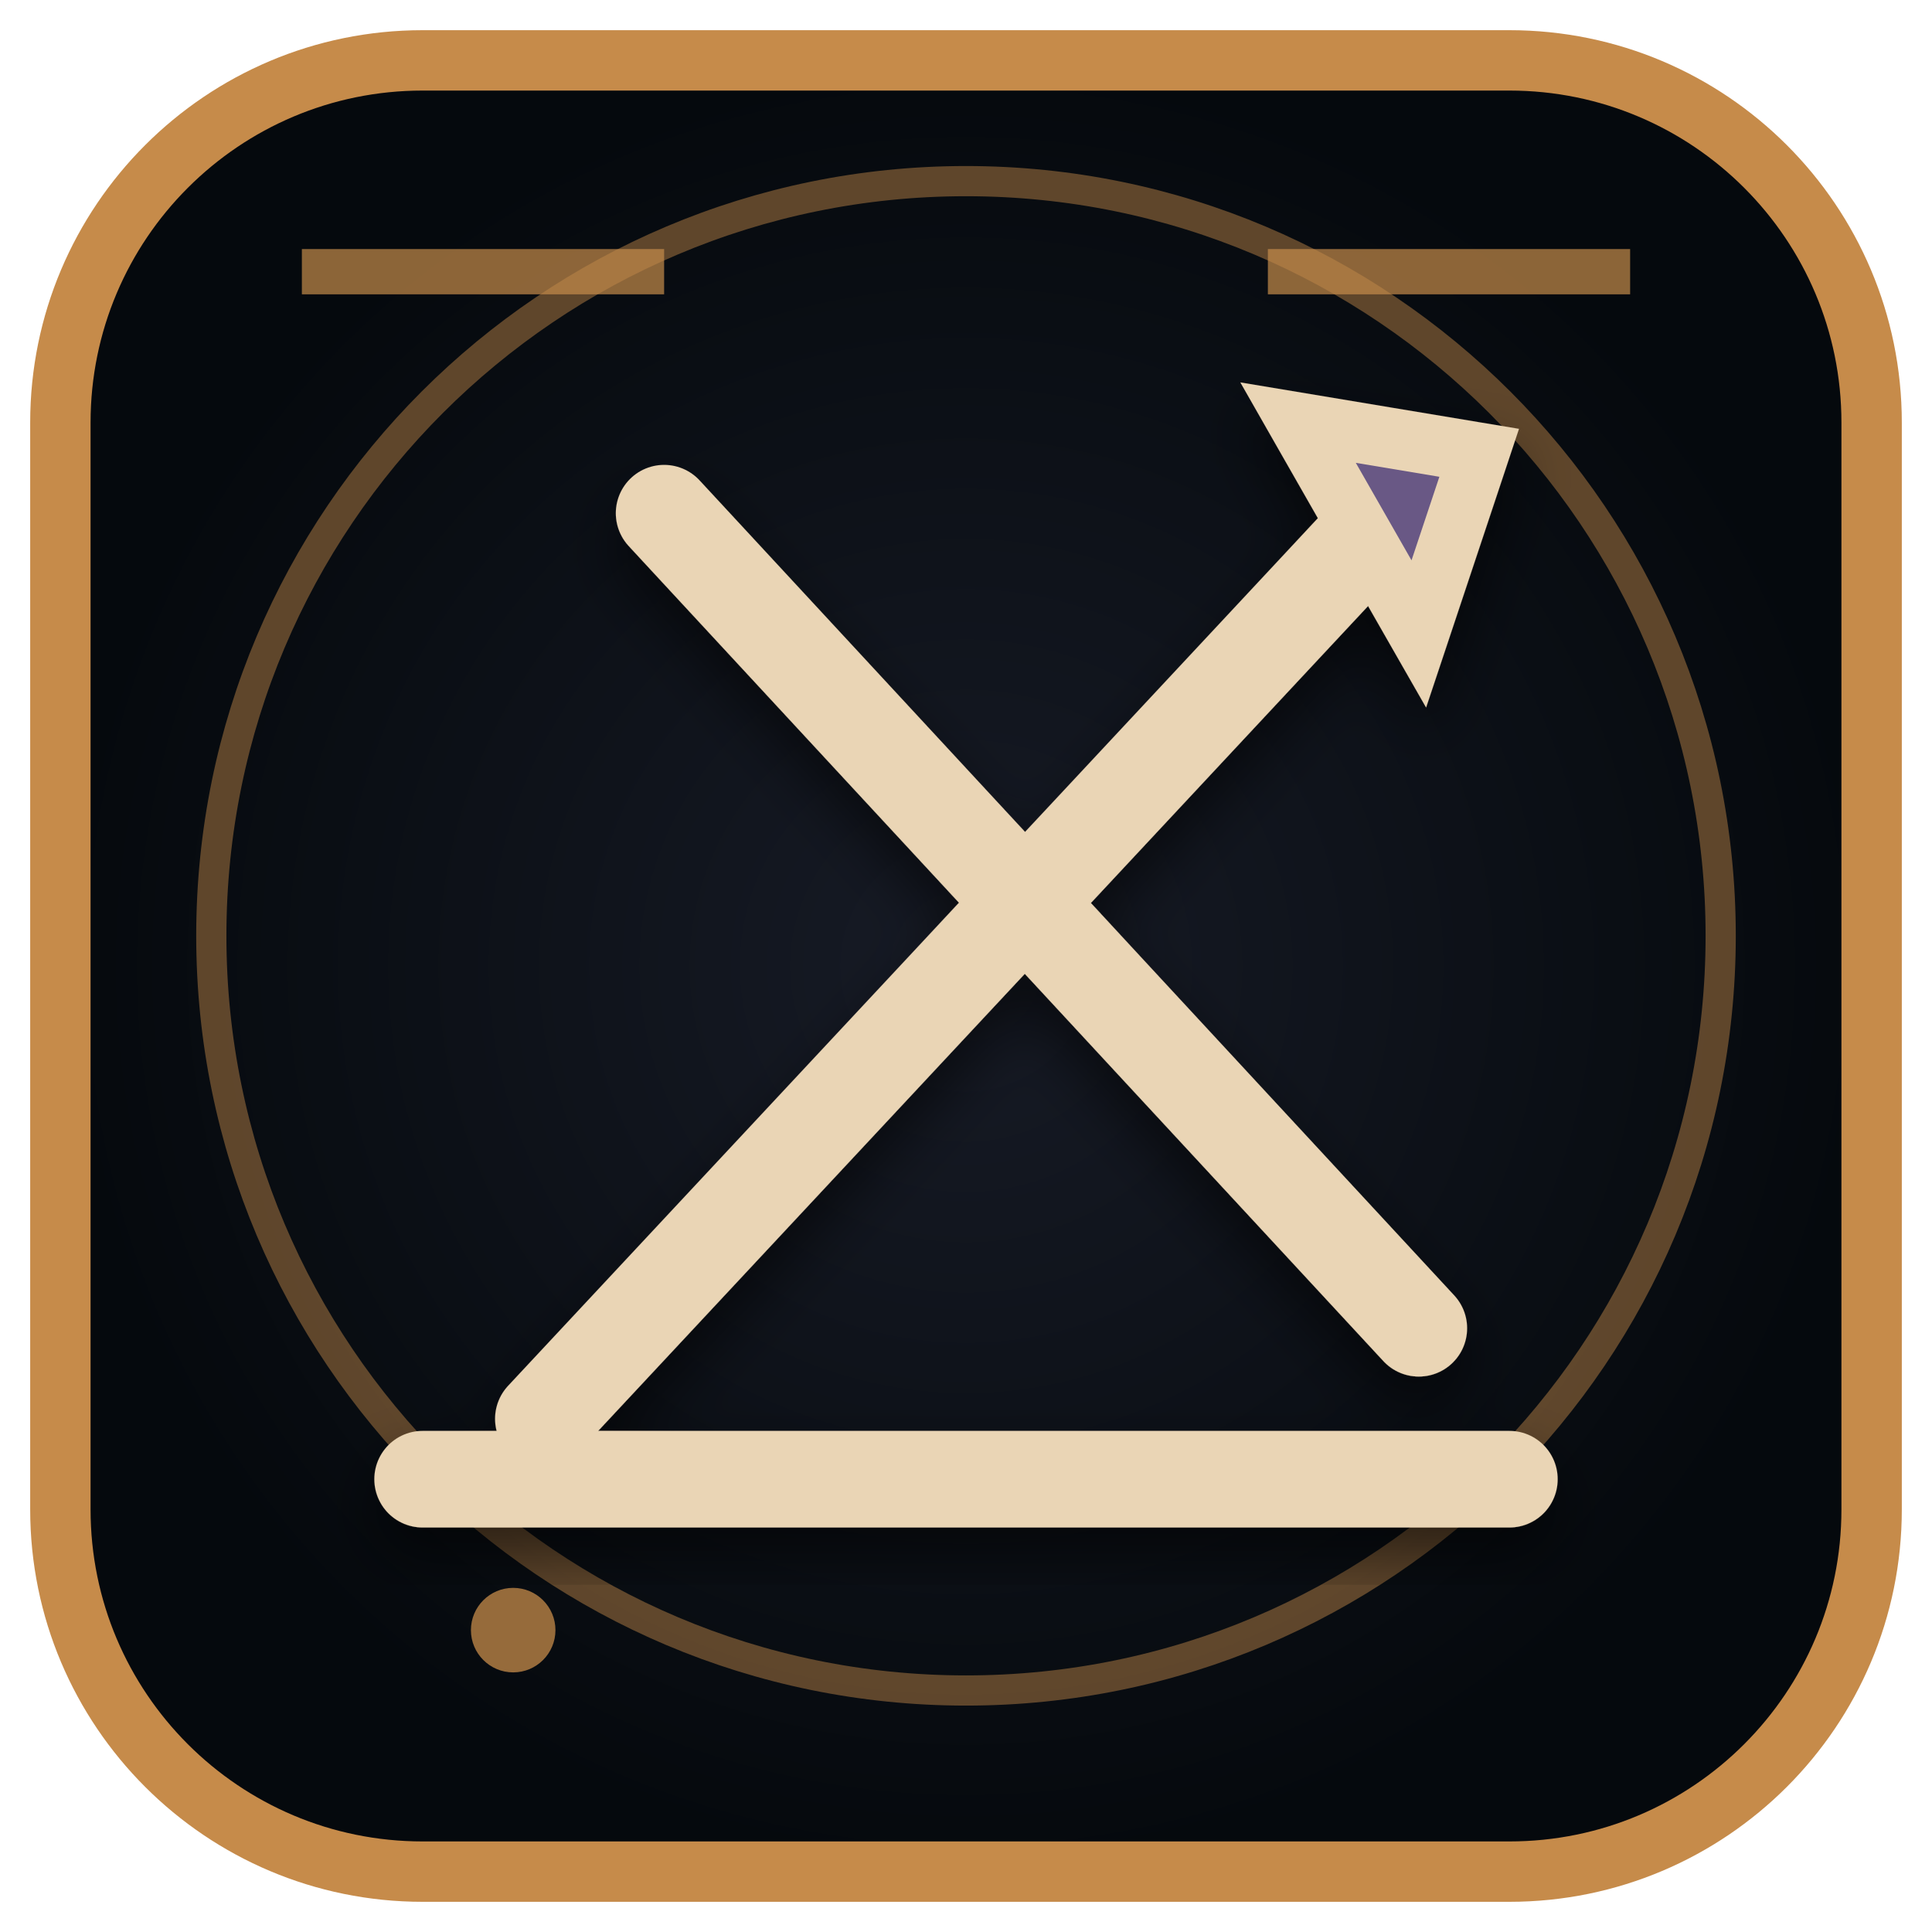
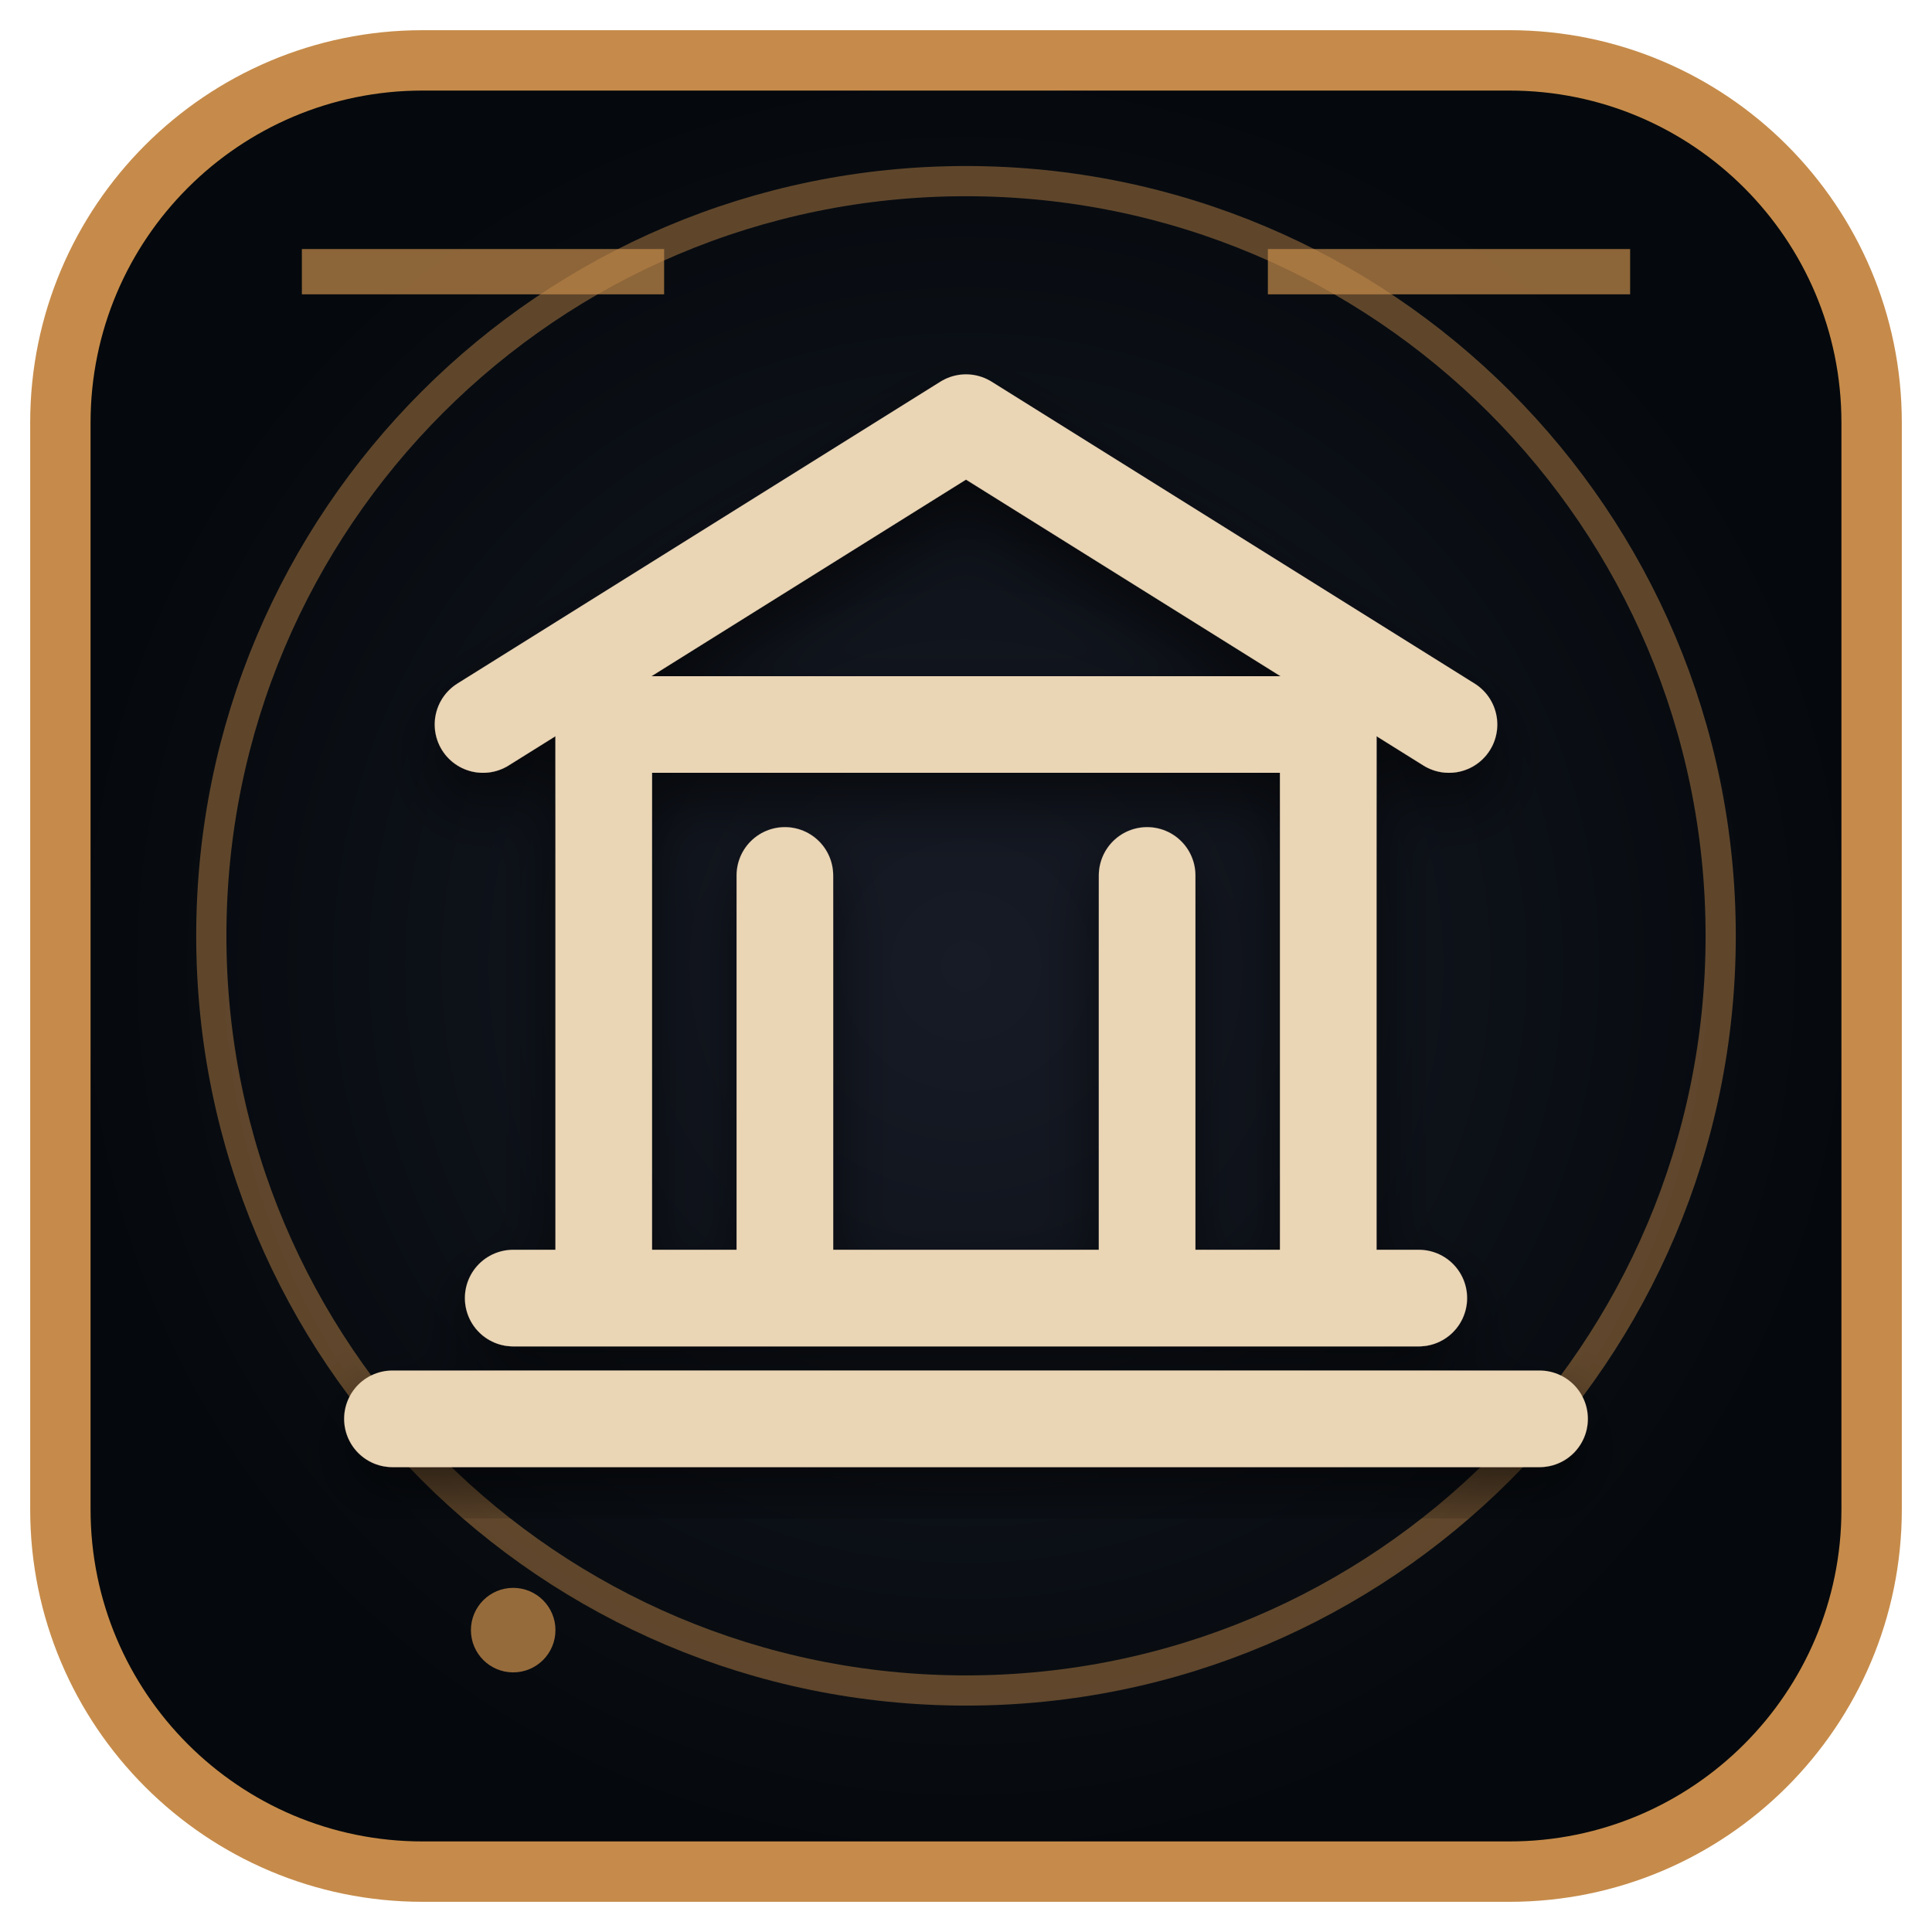
- <svg xmlns="http://www.w3.org/2000/svg" viewBox="0 0 64 64" role="img" aria-label="枪骑兵">
+ <svg xmlns="http://www.w3.org/2000/svg" viewBox="0 0 64 64" role="img" aria-label="边境要塞">
  <defs>
    <radialGradient id="bg">
      <stop offset="0" stop-color="#171b26" />
      <stop offset="1" stop-color="#05090d" />
    </radialGradient>
    <filter id="shadow">
      <feDropShadow dx="0" dy="1" stdDeviation="1" flood-opacity=".55" />
    </filter>
  </defs>
  <rect x="2" y="2" width="60" height="60" rx="12" fill="url(#bg)" stroke="#c68b4a" stroke-width="2" />
  <circle cx="32" cy="31" r="25" fill="none" stroke="#c68b4a" stroke-width="1" opacity=".46" />
  <g filter="url(#shadow)">
-     <path fill="none" stroke="#ead5b5" stroke-width="3.2" stroke-linecap="round" stroke-linejoin="round" d="M18 47l28-30M22 17l25 27M14 49h36" />
-     <path fill="#695985" stroke="#ead5b5" stroke-width="2" d="M43 14l6 1-2 6z" />
+     <path fill="none" stroke="#ead5b5" stroke-width="3.2" stroke-linecap="round" stroke-linejoin="round" d="M13 47h38M17 43h30M20 24h24v19H20zM16 24l16-10 16 10M26 29v14M38 29v14" />
  </g>
  <circle cx="17" cy="54" r="1.4" fill="#c68b4a" opacity=".75" />
  <path d="M10 9h12M42 9h12" stroke="#c68b4a" stroke-width="1.5" opacity=".7" />
</svg>
